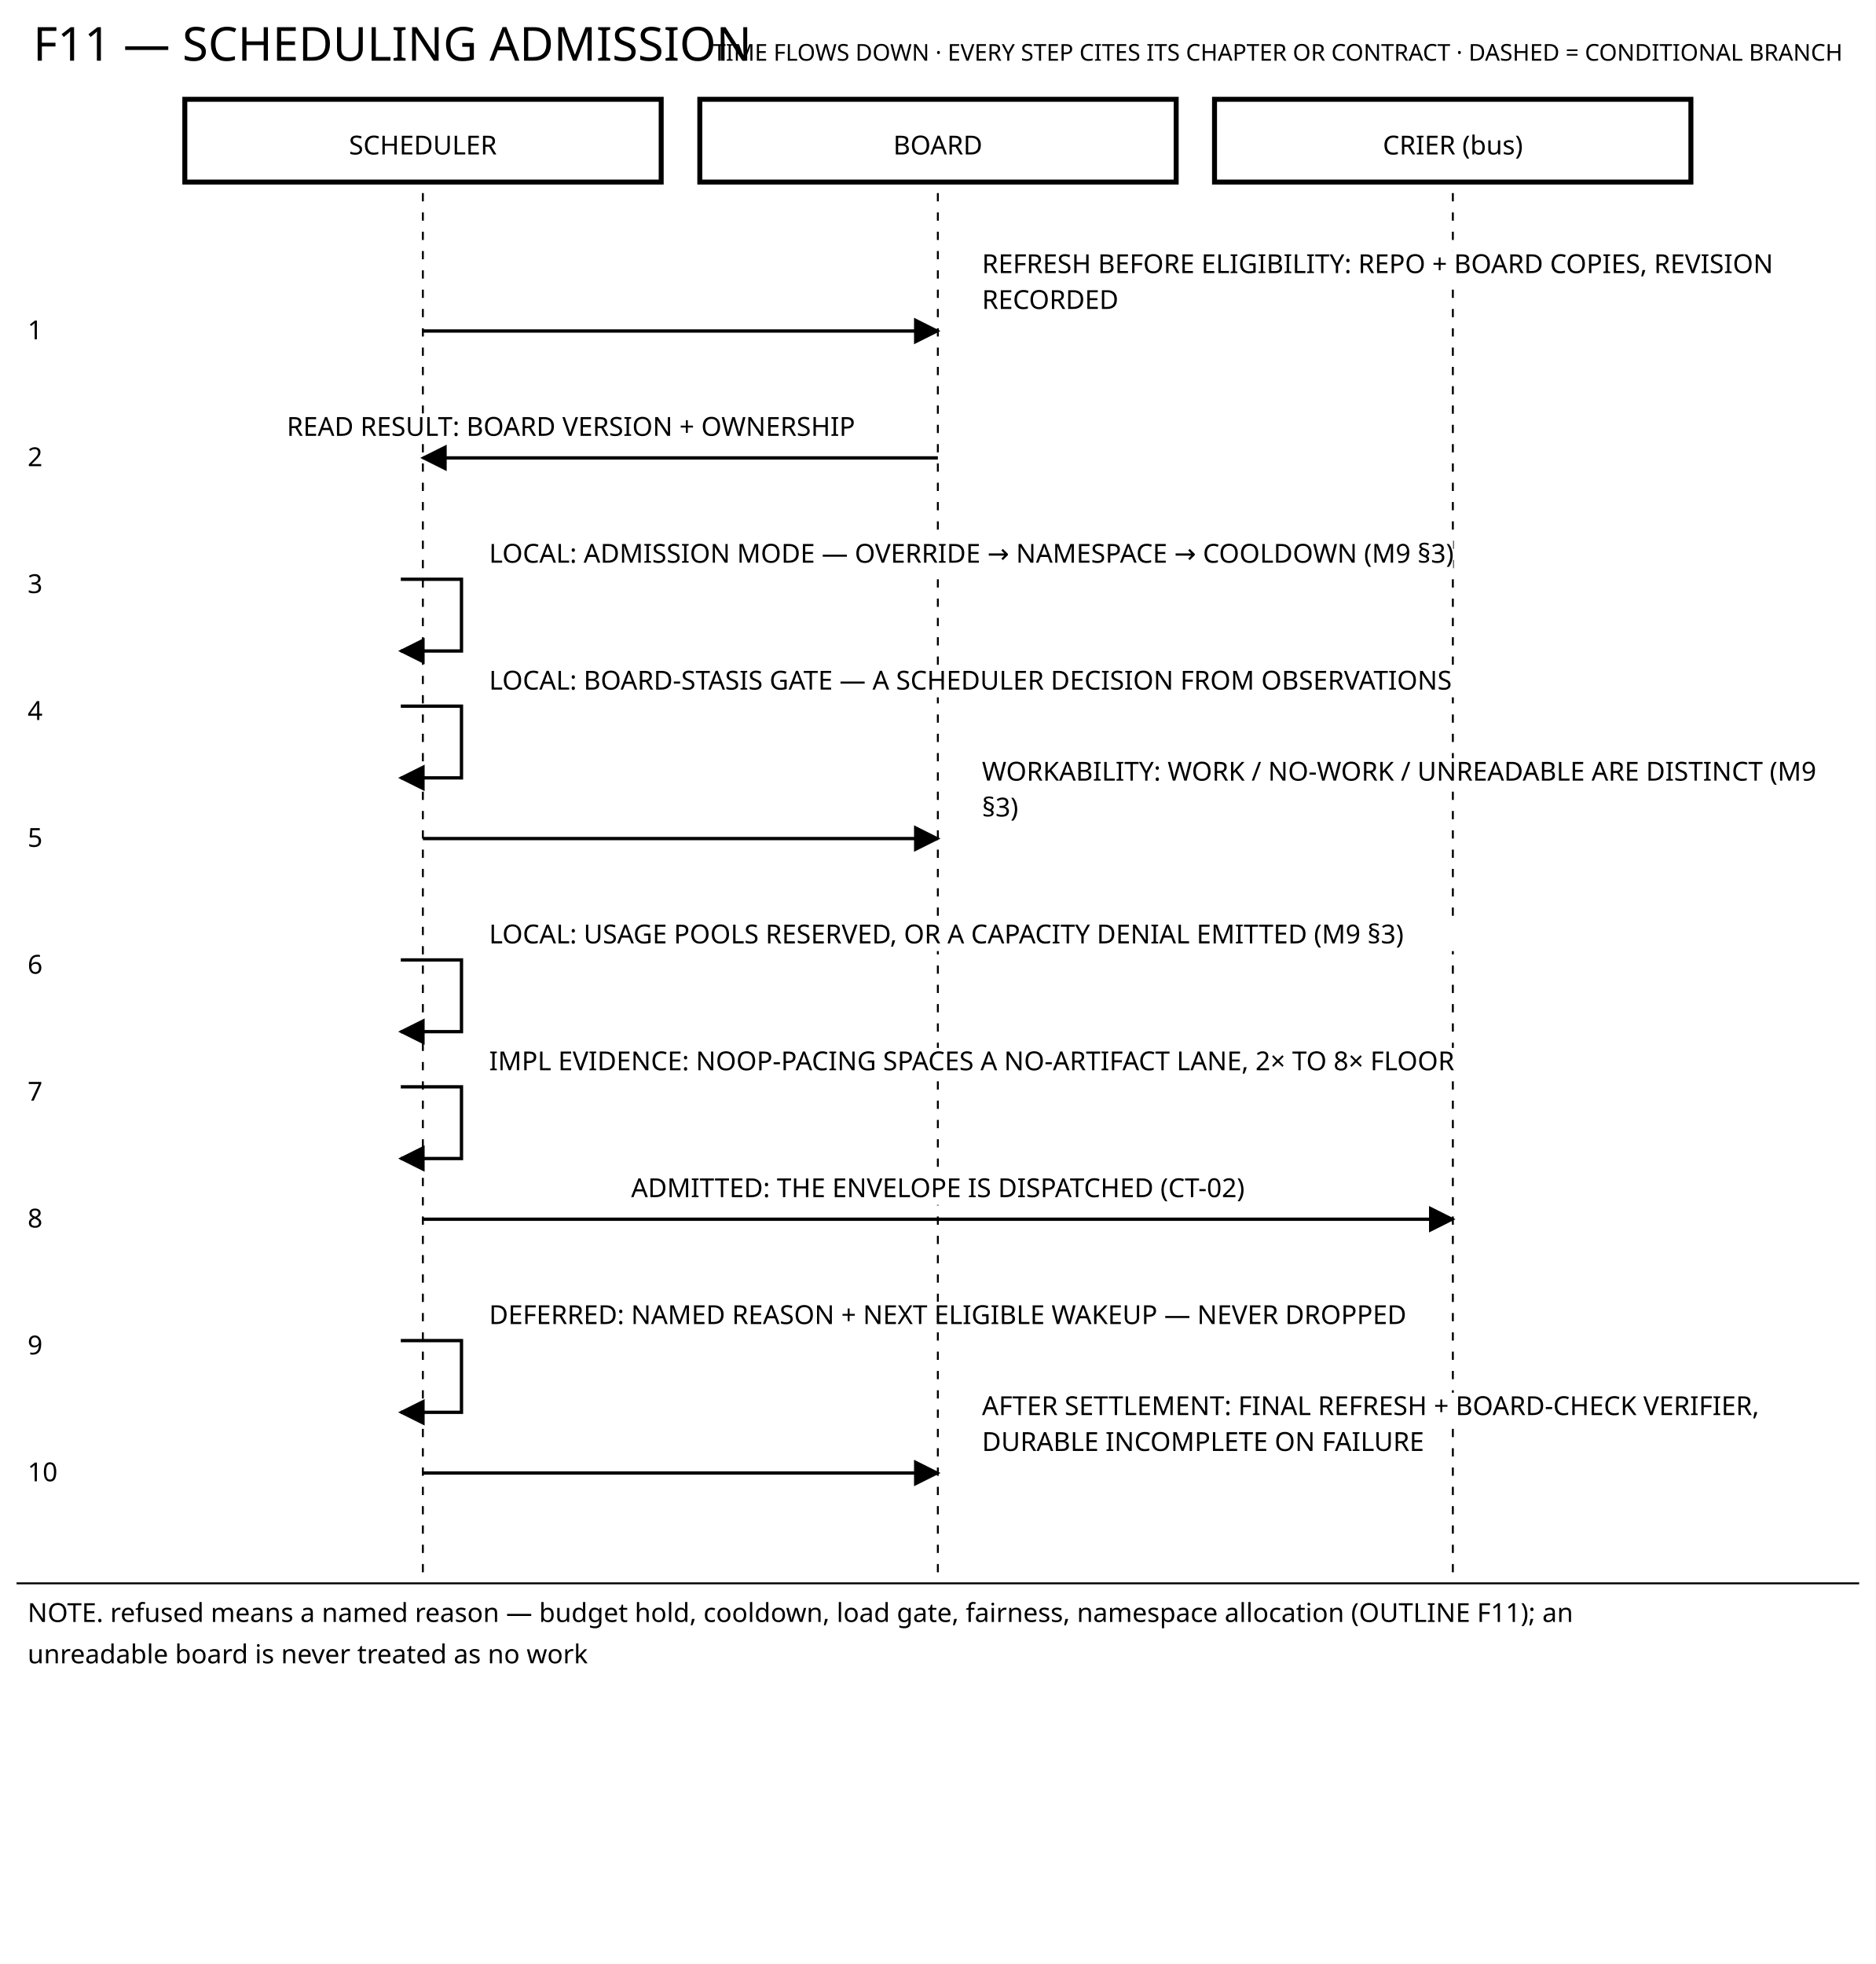
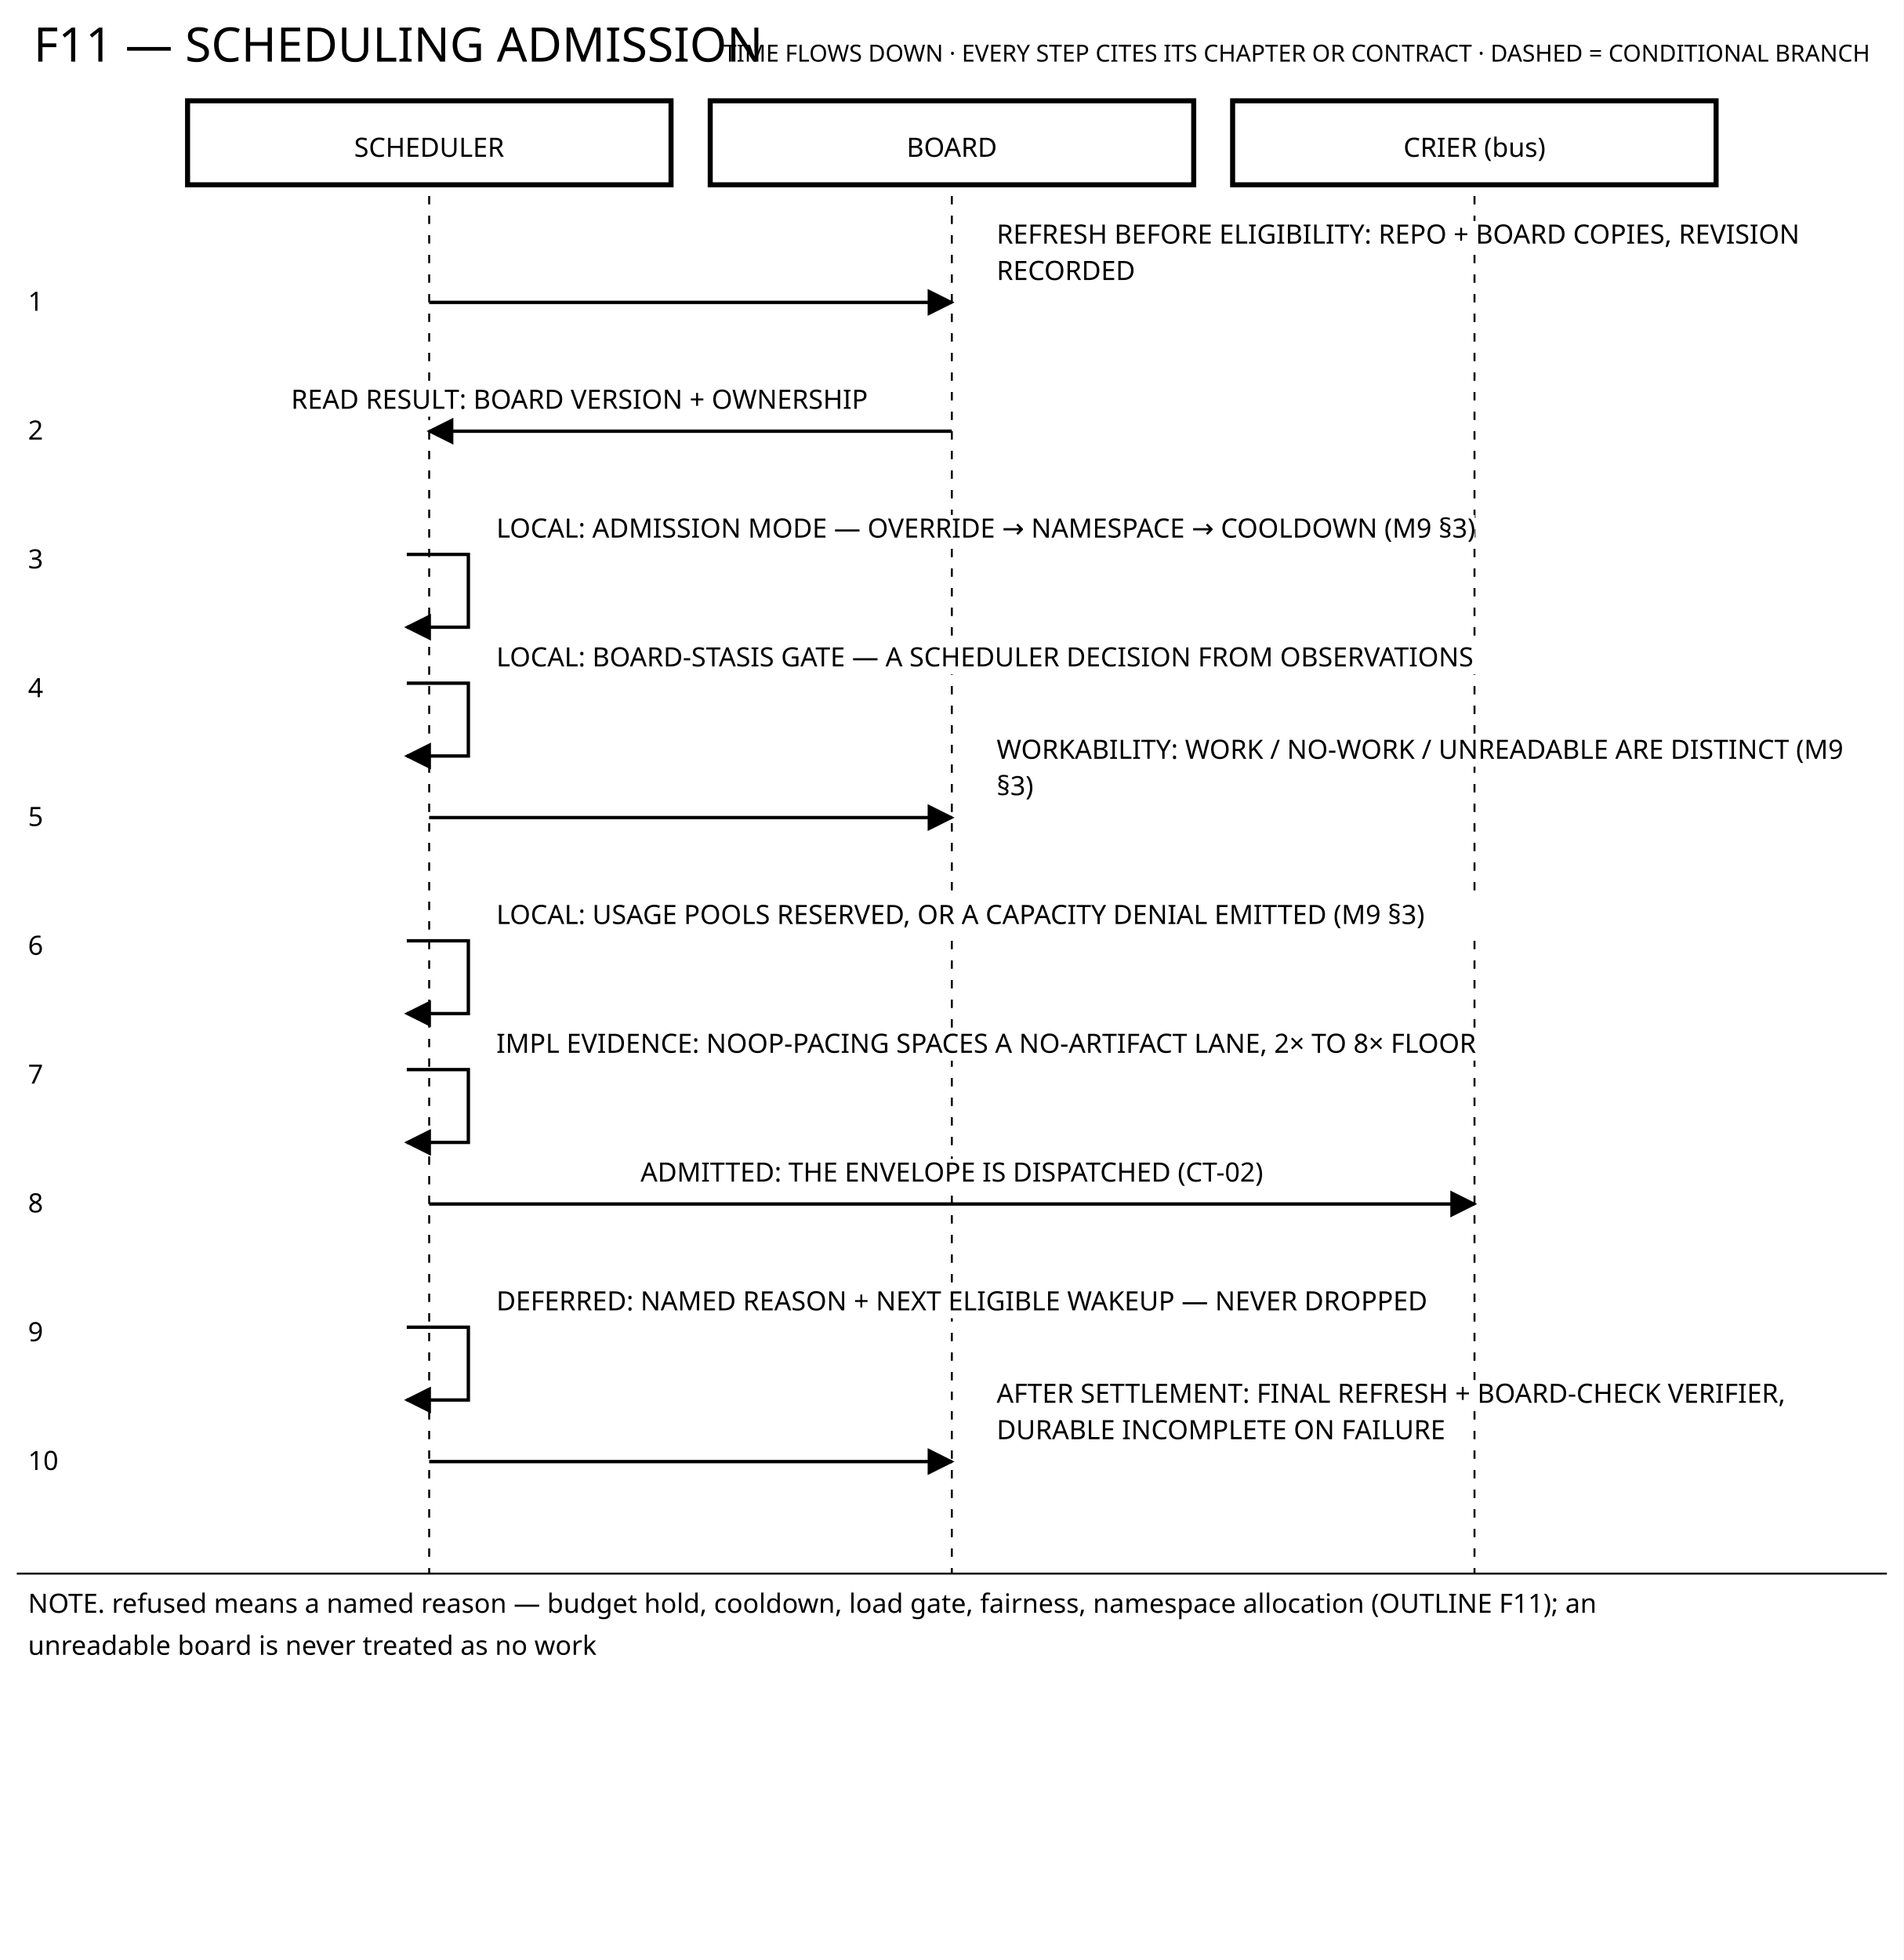
- <svg xmlns="http://www.w3.org/2000/svg" width="170.0mm" height="178.0mm" viewBox="0 0 680 712.0" preserveAspectRatio="xMidYMid meet">
-   <rect width="680" height="712.0" fill="#ffffff" />
+ <svg xmlns="http://www.w3.org/2000/svg" width="170.0mm" height="175.0mm" viewBox="0 0 680 700.0" preserveAspectRatio="xMidYMid meet">
+   <rect width="680" height="700.0" fill="#ffffff" />
  <defs>
    <marker id="ar" viewBox="0 0 10 10" refX="9" refY="5" markerWidth="8" markerHeight="8" orient="auto">
      <path d="M0,0 L10,5 L0,10 z" fill="#000000" />
    </marker>
  </defs>
  <g font-family="Routed Gothic Narrow, Routed Gothic, sans-serif">
    <text x="12.0" y="22.0" font-size="17.00" fill="#000000" text-anchor="start">F11 — SCHEDULING ADMISSION</text>
    <text x="668.0" y="22.0" font-size="8.40" fill="#000000" text-anchor="end">TIME FLOWS DOWN · EVERY STEP CITES ITS CHAPTER OR CONTRACT · DASHED = CONDITIONAL BRANCH</text>
    <rect x="67.0" y="36.0" width="172.7" height="30.0" fill="#ffffff" stroke="#000000" stroke-width="1.8" />
    <text x="153.3" y="56.0" font-size="9.50" fill="#000000" text-anchor="middle">SCHEDULER</text>
-     <polyline points="153.3,70.0 153.3,574.0" fill="none" stroke="#000000" stroke-width="0.7" stroke-dasharray="3 4" />
+     <polyline points="153.3,70.0 153.3,562.0" fill="none" stroke="#000000" stroke-width="0.7" stroke-dasharray="3 4" />
    <rect x="253.7" y="36.0" width="172.7" height="30.0" fill="#ffffff" stroke="#000000" stroke-width="1.8" />
    <text x="340.0" y="56.0" font-size="9.50" fill="#000000" text-anchor="middle">BOARD</text>
-     <polyline points="340.0,70.0 340.0,574.0" fill="none" stroke="#000000" stroke-width="0.7" stroke-dasharray="3 4" />
+     <polyline points="340.0,70.0 340.0,562.0" fill="none" stroke="#000000" stroke-width="0.7" stroke-dasharray="3 4" />
    <rect x="440.3" y="36.0" width="172.7" height="30.0" fill="#ffffff" stroke="#000000" stroke-width="1.8" />
    <text x="526.7" y="56.0" font-size="9.50" fill="#000000" text-anchor="middle">CRIER (bus)</text>
-     <polyline points="526.7,70.0 526.7,574.0" fill="none" stroke="#000000" stroke-width="0.7" stroke-dasharray="3 4" />
-     <text x="10.0" y="123.0" font-size="9.50" fill="#000000" text-anchor="start">1</text>
-     <polyline points="153.3,120.0 340.0,120.0" fill="none" stroke="#000000" stroke-width="1.2" marker-end="url(#ar)" />
-     <rect x="353.0" y="90.9" width="319.5" height="10.9" fill="#ffffff" />
-     <text x="356.0" y="99.0" font-size="9.50" fill="#000000" text-anchor="start">REFRESH BEFORE ELIGIBILITY: REPO + BOARD COPIES, REVISION</text>
-     <rect x="353.0" y="103.9" width="50.0" height="10.9" fill="#ffffff" />
-     <text x="356.0" y="112.0" font-size="9.50" fill="#000000" text-anchor="start">RECORDED</text>
-     <text x="10.0" y="169.0" font-size="9.50" fill="#000000" text-anchor="start">2</text>
-     <polyline points="340.0,166.0 153.3,166.0" fill="none" stroke="#000000" stroke-width="1.2" marker-end="url(#ar)" />
-     <rect x="95.0" y="149.9" width="215.0" height="10.9" fill="#ffffff" />
-     <text x="310.0" y="158.0" font-size="9.50" fill="#000000" text-anchor="end">READ RESULT: BOARD VERSION + OWNERSHIP</text>
-     <text x="10.0" y="215.0" font-size="9.50" fill="#000000" text-anchor="start">3</text>
-     <polyline points="145.3,210.0 167.3,210.0 167.3,236.0 145.3,236.0" fill="none" stroke="#000000" stroke-width="1.2" marker-end="url(#ar)" />
-     <rect x="174.3" y="195.9" width="352.5" height="10.9" fill="#ffffff" />
-     <text x="177.3" y="204.0" font-size="9.50" fill="#000000" text-anchor="start">LOCAL: ADMISSION MODE — OVERRIDE → NAMESPACE → COOLDOWN (M9 §3)</text>
-     <text x="10.0" y="261.0" font-size="9.50" fill="#000000" text-anchor="start">4</text>
-     <polyline points="145.3,256.0 167.3,256.0 167.3,282.0 145.3,282.0" fill="none" stroke="#000000" stroke-width="1.2" marker-end="url(#ar)" />
-     <rect x="174.3" y="241.9" width="363.5" height="10.9" fill="#ffffff" />
-     <text x="177.3" y="250.0" font-size="9.50" fill="#000000" text-anchor="start">LOCAL: BOARD-STASIS GATE — A SCHEDULER DECISION FROM OBSERVATIONS</text>
-     <text x="10.0" y="307.0" font-size="9.50" fill="#000000" text-anchor="start">5</text>
-     <polyline points="153.3,304.0 340.0,304.0" fill="none" stroke="#000000" stroke-width="1.2" marker-end="url(#ar)" />
-     <rect x="353.0" y="274.9" width="319.5" height="10.9" fill="#ffffff" />
-     <text x="356.0" y="283.0" font-size="9.50" fill="#000000" text-anchor="start">WORKABILITY: WORK / NO-WORK / UNREADABLE ARE DISTINCT (M9</text>
-     <rect x="353.0" y="287.9" width="22.5" height="10.9" fill="#ffffff" />
-     <text x="356.0" y="296.0" font-size="9.50" fill="#000000" text-anchor="start">§3)</text>
-     <text x="10.0" y="353.0" font-size="9.50" fill="#000000" text-anchor="start">6</text>
-     <polyline points="145.3,348.0 167.3,348.0 167.3,374.0 145.3,374.0" fill="none" stroke="#000000" stroke-width="1.2" marker-end="url(#ar)" />
-     <rect x="174.3" y="333.9" width="363.5" height="10.9" fill="#ffffff" />
-     <text x="177.3" y="342.0" font-size="9.50" fill="#000000" text-anchor="start">LOCAL: USAGE POOLS RESERVED, OR A CAPACITY DENIAL EMITTED (M9 §3)</text>
-     <text x="10.0" y="399.0" font-size="9.50" fill="#000000" text-anchor="start">7</text>
-     <polyline points="145.3,394.0 167.3,394.0 167.3,420.0 145.3,420.0" fill="none" stroke="#000000" stroke-width="1.2" marker-end="url(#ar)" />
-     <rect x="174.3" y="379.9" width="380.0" height="10.9" fill="#ffffff" />
-     <text x="177.3" y="388.0" font-size="9.50" fill="#000000" text-anchor="start">IMPL EVIDENCE: NOOP-PACING SPACES A NO-ARTIFACT LANE, 2× TO 8× FLOOR</text>
-     <text x="10.0" y="445.0" font-size="9.50" fill="#000000" text-anchor="start">8</text>
-     <polyline points="153.3,442.0 526.7,442.0" fill="none" stroke="#000000" stroke-width="1.2" marker-end="url(#ar)" />
-     <rect x="216.0" y="425.9" width="248.0" height="10.9" fill="#ffffff" />
-     <text x="340.0" y="434.0" font-size="9.50" fill="#000000" text-anchor="middle">ADMITTED: THE ENVELOPE IS DISPATCHED (CT-02)</text>
-     <text x="10.0" y="491.0" font-size="9.50" fill="#000000" text-anchor="start">9</text>
-     <polyline points="145.3,486.0 167.3,486.0 167.3,512.0 145.3,512.0" fill="none" stroke="#000000" stroke-width="1.2" marker-end="url(#ar)" />
-     <rect x="174.3" y="471.9" width="341.5" height="10.9" fill="#ffffff" />
-     <text x="177.3" y="480.0" font-size="9.50" fill="#000000" text-anchor="start">DEFERRED: NAMED REASON + NEXT ELIGIBLE WAKEUP — NEVER DROPPED</text>
-     <text x="10.0" y="537.0" font-size="9.50" fill="#000000" text-anchor="start">10</text>
-     <polyline points="153.3,534.0 340.0,534.0" fill="none" stroke="#000000" stroke-width="1.2" marker-end="url(#ar)" />
-     <rect x="353.0" y="504.9" width="308.5" height="10.9" fill="#ffffff" />
-     <text x="356.0" y="513.0" font-size="9.50" fill="#000000" text-anchor="start">AFTER SETTLEMENT: FINAL REFRESH + BOARD-CHECK VERIFIER,</text>
-     <rect x="353.0" y="517.9" width="165.5" height="10.9" fill="#ffffff" />
-     <text x="356.0" y="526.0" font-size="9.50" fill="#000000" text-anchor="start">DURABLE INCOMPLETE ON FAILURE</text>
-     <polyline points="6.0,574.0 674.0,574.0" fill="none" stroke="#000000" stroke-width="0.7" />
-     <text x="10.0" y="588.0" font-size="9.50" fill="#000000" text-anchor="start">NOTE. refused means a named reason — budget hold, cooldown, load gate, fairness, namespace allocation (OUTLINE F11); an</text>
-     <text x="10.0" y="603.0" font-size="9.50" fill="#000000" text-anchor="start">      unreadable board is never treated as no work</text>
+     <polyline points="526.7,70.0 526.7,562.0" fill="none" stroke="#000000" stroke-width="0.7" stroke-dasharray="3 4" />
+     <text x="10.0" y="111.0" font-size="9.50" fill="#000000" text-anchor="start">1</text>
+     <polyline points="153.3,108.0 340.0,108.0" fill="none" stroke="#000000" stroke-width="1.2" marker-end="url(#ar)" />
+     <rect x="353.0" y="78.9" width="319.5" height="10.9" fill="#ffffff" />
+     <text x="356.0" y="87.0" font-size="9.50" fill="#000000" text-anchor="start">REFRESH BEFORE ELIGIBILITY: REPO + BOARD COPIES, REVISION</text>
+     <rect x="353.0" y="91.9" width="50.0" height="10.9" fill="#ffffff" />
+     <text x="356.0" y="100.0" font-size="9.50" fill="#000000" text-anchor="start">RECORDED</text>
+     <text x="10.0" y="157.0" font-size="9.50" fill="#000000" text-anchor="start">2</text>
+     <polyline points="340.0,154.0 153.3,154.0" fill="none" stroke="#000000" stroke-width="1.2" marker-end="url(#ar)" />
+     <rect x="95.0" y="137.9" width="215.0" height="10.9" fill="#ffffff" />
+     <text x="310.0" y="146.0" font-size="9.50" fill="#000000" text-anchor="end">READ RESULT: BOARD VERSION + OWNERSHIP</text>
+     <text x="10.0" y="203.0" font-size="9.50" fill="#000000" text-anchor="start">3</text>
+     <polyline points="145.3,198.0 167.3,198.0 167.3,224.0 145.3,224.0" fill="none" stroke="#000000" stroke-width="1.2" marker-end="url(#ar)" />
+     <rect x="174.3" y="183.9" width="352.5" height="10.9" fill="#ffffff" />
+     <text x="177.3" y="192.0" font-size="9.50" fill="#000000" text-anchor="start">LOCAL: ADMISSION MODE — OVERRIDE → NAMESPACE → COOLDOWN (M9 §3)</text>
+     <text x="10.0" y="249.0" font-size="9.50" fill="#000000" text-anchor="start">4</text>
+     <polyline points="145.3,244.0 167.3,244.0 167.3,270.0 145.3,270.0" fill="none" stroke="#000000" stroke-width="1.2" marker-end="url(#ar)" />
+     <rect x="174.3" y="229.9" width="363.5" height="10.9" fill="#ffffff" />
+     <text x="177.3" y="238.0" font-size="9.50" fill="#000000" text-anchor="start">LOCAL: BOARD-STASIS GATE — A SCHEDULER DECISION FROM OBSERVATIONS</text>
+     <text x="10.0" y="295.0" font-size="9.50" fill="#000000" text-anchor="start">5</text>
+     <polyline points="153.3,292.0 340.0,292.0" fill="none" stroke="#000000" stroke-width="1.2" marker-end="url(#ar)" />
+     <rect x="353.0" y="262.9" width="319.5" height="10.9" fill="#ffffff" />
+     <text x="356.0" y="271.0" font-size="9.50" fill="#000000" text-anchor="start">WORKABILITY: WORK / NO-WORK / UNREADABLE ARE DISTINCT (M9</text>
+     <rect x="353.0" y="275.9" width="22.5" height="10.9" fill="#ffffff" />
+     <text x="356.0" y="284.0" font-size="9.50" fill="#000000" text-anchor="start">§3)</text>
+     <text x="10.0" y="341.0" font-size="9.50" fill="#000000" text-anchor="start">6</text>
+     <polyline points="145.3,336.0 167.3,336.0 167.3,362.0 145.3,362.0" fill="none" stroke="#000000" stroke-width="1.2" marker-end="url(#ar)" />
+     <rect x="174.3" y="321.9" width="363.5" height="10.9" fill="#ffffff" />
+     <text x="177.3" y="330.0" font-size="9.50" fill="#000000" text-anchor="start">LOCAL: USAGE POOLS RESERVED, OR A CAPACITY DENIAL EMITTED (M9 §3)</text>
+     <text x="10.0" y="387.0" font-size="9.50" fill="#000000" text-anchor="start">7</text>
+     <polyline points="145.3,382.0 167.3,382.0 167.3,408.0 145.3,408.0" fill="none" stroke="#000000" stroke-width="1.2" marker-end="url(#ar)" />
+     <rect x="174.3" y="367.9" width="380.0" height="10.9" fill="#ffffff" />
+     <text x="177.3" y="376.0" font-size="9.50" fill="#000000" text-anchor="start">IMPL EVIDENCE: NOOP-PACING SPACES A NO-ARTIFACT LANE, 2× TO 8× FLOOR</text>
+     <text x="10.0" y="433.0" font-size="9.50" fill="#000000" text-anchor="start">8</text>
+     <polyline points="153.3,430.0 526.7,430.0" fill="none" stroke="#000000" stroke-width="1.2" marker-end="url(#ar)" />
+     <rect x="216.0" y="413.9" width="248.0" height="10.9" fill="#ffffff" />
+     <text x="340.0" y="422.0" font-size="9.50" fill="#000000" text-anchor="middle">ADMITTED: THE ENVELOPE IS DISPATCHED (CT-02)</text>
+     <text x="10.0" y="479.0" font-size="9.50" fill="#000000" text-anchor="start">9</text>
+     <polyline points="145.3,474.0 167.3,474.0 167.3,500.0 145.3,500.0" fill="none" stroke="#000000" stroke-width="1.2" marker-end="url(#ar)" />
+     <rect x="174.3" y="459.9" width="341.5" height="10.9" fill="#ffffff" />
+     <text x="177.3" y="468.0" font-size="9.50" fill="#000000" text-anchor="start">DEFERRED: NAMED REASON + NEXT ELIGIBLE WAKEUP — NEVER DROPPED</text>
+     <text x="10.0" y="525.0" font-size="9.50" fill="#000000" text-anchor="start">10</text>
+     <polyline points="153.3,522.0 340.0,522.0" fill="none" stroke="#000000" stroke-width="1.2" marker-end="url(#ar)" />
+     <rect x="353.0" y="492.9" width="308.5" height="10.9" fill="#ffffff" />
+     <text x="356.0" y="501.0" font-size="9.50" fill="#000000" text-anchor="start">AFTER SETTLEMENT: FINAL REFRESH + BOARD-CHECK VERIFIER,</text>
+     <rect x="353.0" y="505.9" width="165.5" height="10.9" fill="#ffffff" />
+     <text x="356.0" y="514.0" font-size="9.50" fill="#000000" text-anchor="start">DURABLE INCOMPLETE ON FAILURE</text>
+     <polyline points="6.0,562.0 674.0,562.0" fill="none" stroke="#000000" stroke-width="0.7" />
+     <text x="10.0" y="576.0" font-size="9.50" fill="#000000" text-anchor="start">NOTE. refused means a named reason — budget hold, cooldown, load gate, fairness, namespace allocation (OUTLINE F11); an</text>
+     <text x="10.0" y="591.0" font-size="9.50" fill="#000000" text-anchor="start">      unreadable board is never treated as no work</text>
  </g>
</svg>
